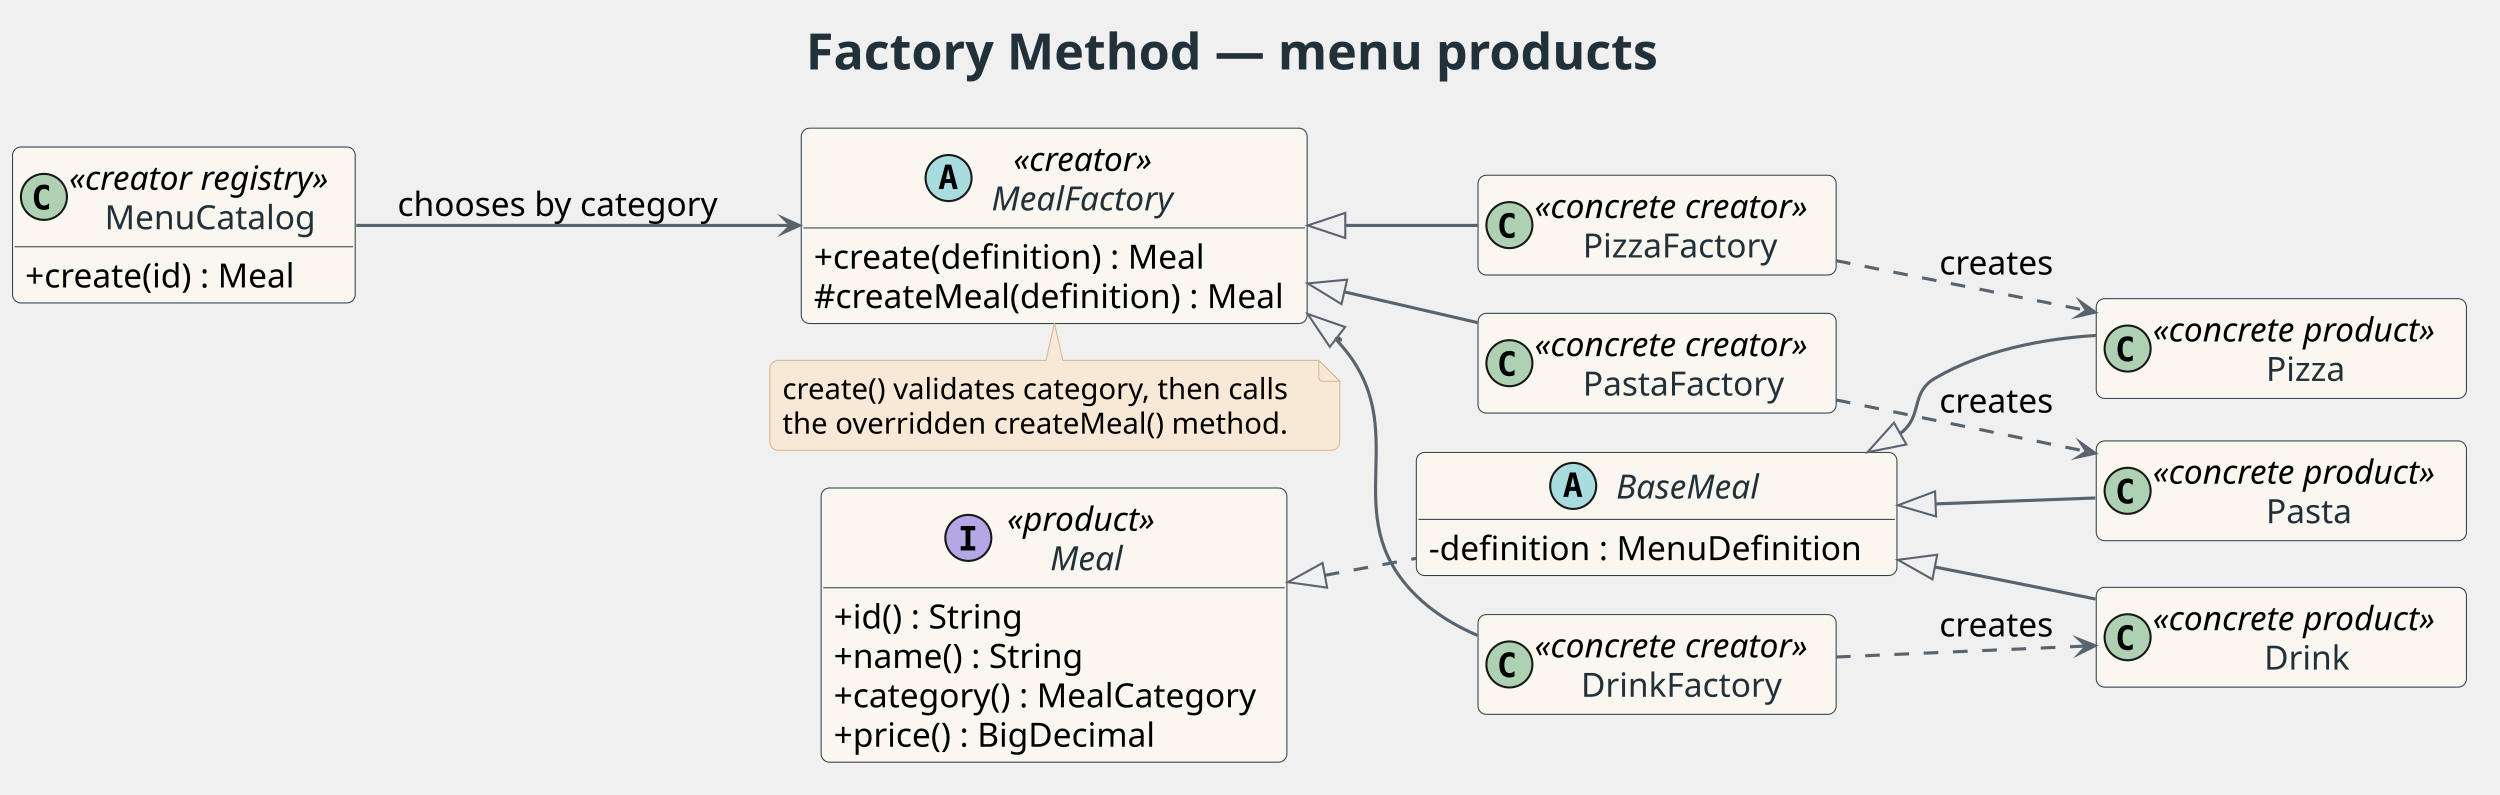
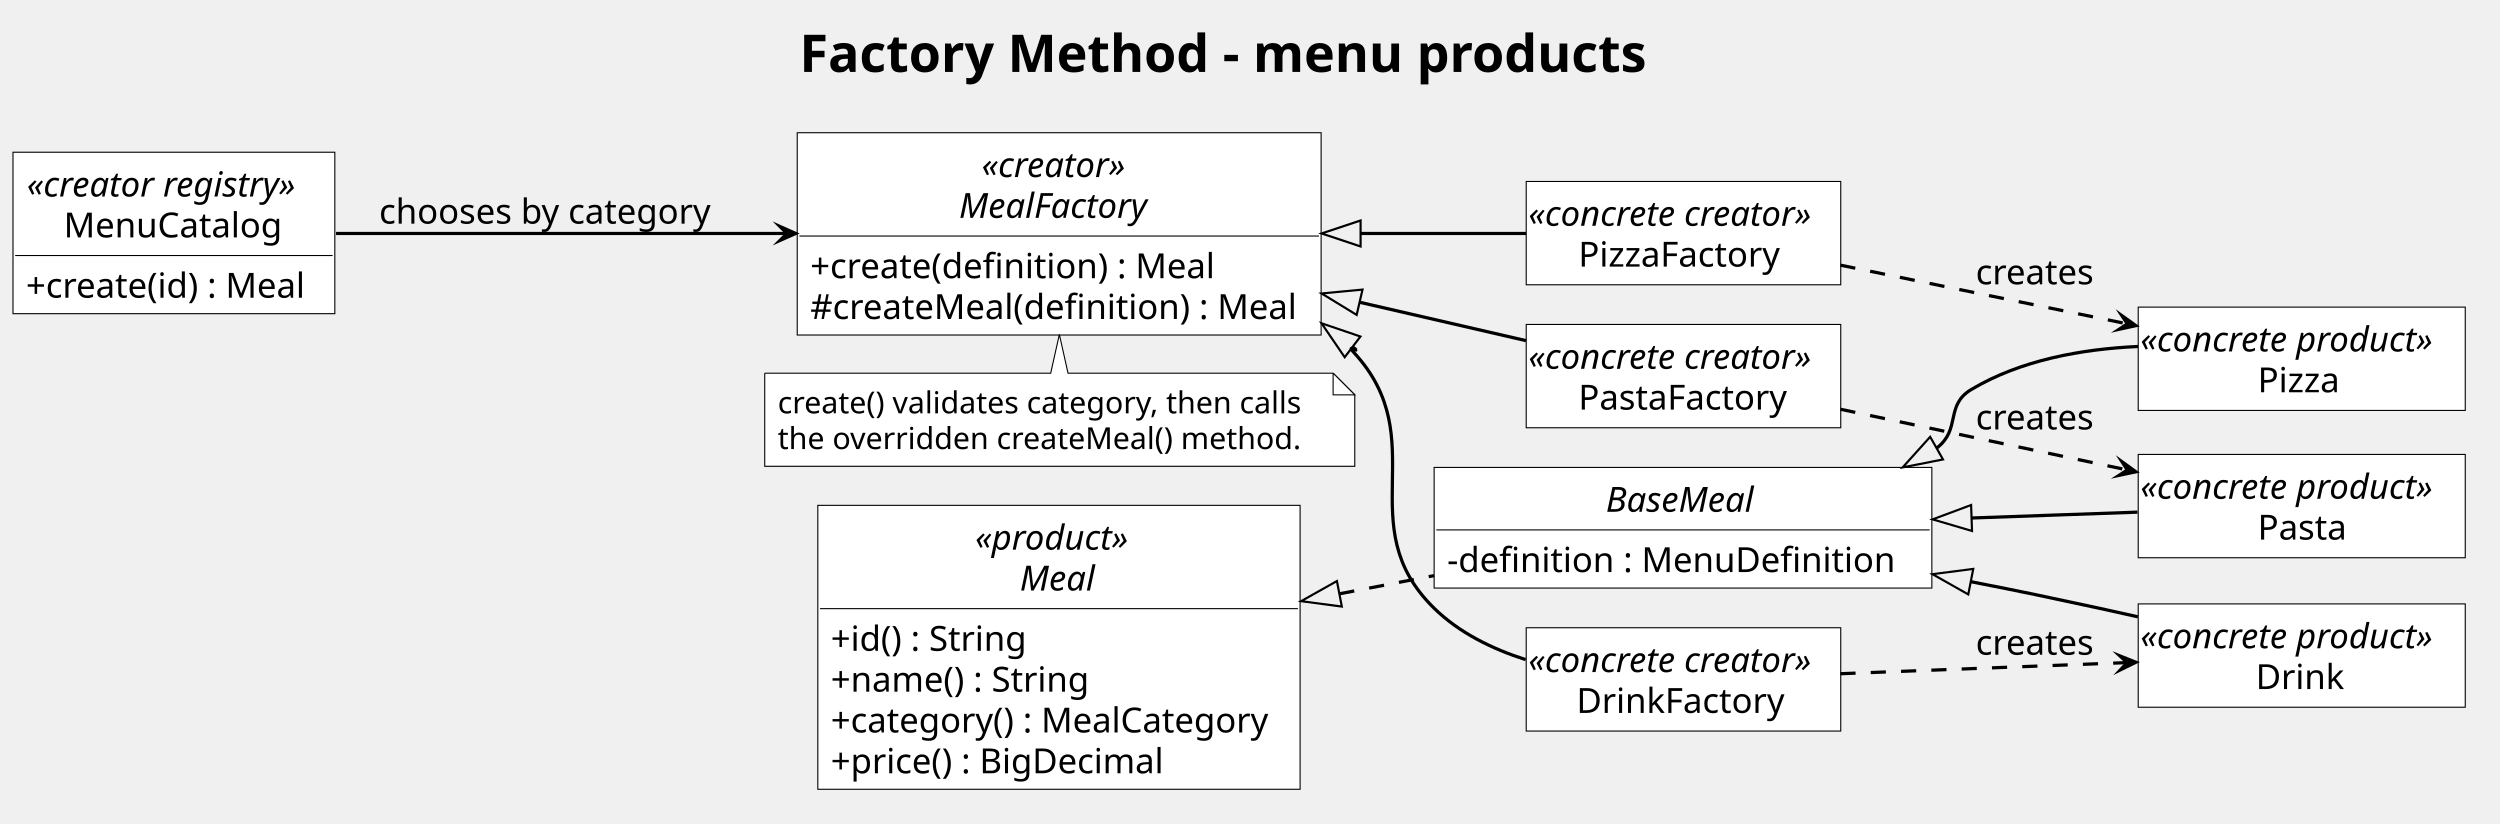
- <svg xmlns="http://www.w3.org/2000/svg" version="1.1" data-diagram-type="CLASS" style="width:1195px;height:380px;background:#FFFFFF;" width="1195px" height="380px" viewBox="0 0 1195 380" zoomAndPan="magnify" preserveAspectRatio="none" contentStyleType="text/css">
+ <svg xmlns="http://www.w3.org/2000/svg" version="1.1" data-diagram-type="CLASS" style="width:1154px;height:380px;background:#FFFFFF;" width="1154px" height="380px" viewBox="0 0 1154 380" zoomAndPan="magnify" preserveAspectRatio="none" contentStyleType="text/css">
  <defs />
  <g font-family="sans-serif" lengthAdjust="spacing">
-     <g class="title" data-source-line="23">
-       <text x="385.219" y="33.203" fill="#223139" font-size="24" textLength="417.563" font-weight="700">Factory Method — menu products</text>
+     <g class="title" data-source-line="26">
+       <text x="369.055" y="33.203" fill="#000" font-size="24" textLength="408.891" font-weight="700">Factory Method - menu products</text>
    </g>
-     <g class="entity" data-qualified-name="MealFactory" id="ent0001" data-source-line="25">
-       <rect x="383" y="61.266" width="241.828" height="93.375" fill="#FAF7F0" style="stroke:#314047;stroke-width:0.5;" rx="4" ry="4" />
-       <ellipse cx="453.422" cy="85.109" rx="11" ry="11" fill="#A9DCDF" style="stroke:#181818;stroke-width:1;" />
-       <path d="M453.234,80.805 L452.148,85.578 L454.328,85.578 Z M451.828,78.695 L454.648,78.695 L457.797,90.359 L455.492,90.359 L454.773,87.477 L451.688,87.477 L450.984,90.359 L448.68,90.359 Z " fill="#000" />
-       <text x="484.355" y="81.734" fill="#000" font-size="16" textLength="71.617" font-style="italic">«creator»</text>
-       <text x="473.922" y="100.578" fill="#223139" font-size="16" textLength="92.484" font-style="italic">MealFactory</text>
-       <line x1="384" y1="108.953" x2="623.828" y2="108.953" style="stroke:#314047;stroke-width:0.5;" />
-       <text x="389" y="128.422" fill="#000" font-size="16" textLength="196.273">+create(definition) : Meal</text>
-       <text x="389" y="147.266" fill="#000" font-size="16" textLength="229.828">#createMeal(definition) : Meal</text>
+     <g class="entity" data-qualified-name="MealFactory" id="ent0001" data-source-line="28">
+       <rect x="368" y="61.266" width="241.828" height="93.375" fill="#FFF" style="stroke:#000;stroke-width:0.5;" />
+       <text x="453.105" y="81.734" fill="#000" font-size="16" textLength="71.617" font-style="italic">«creator»</text>
+       <text x="442.672" y="100.578" fill="#000" font-size="16" textLength="92.484" font-style="italic">MealFactory</text>
+       <line x1="369" y1="108.953" x2="608.828" y2="108.953" style="stroke:#000;stroke-width:0.5;" />
+       <text x="374" y="128.422" fill="#000" font-size="16" textLength="196.273">+create(definition) : Meal</text>
+       <text x="374" y="147.266" fill="#000" font-size="16" textLength="229.828">#createMeal(definition) : Meal</text>
    </g>
-     <g class="entity" data-qualified-name="PizzaFactory" id="ent0002" data-source-line="29">
-       <rect x="706.5" y="83.766" width="171.188" height="47.688" fill="#FAF7F0" style="stroke:#314047;stroke-width:0.5;" rx="4" ry="4" />
-       <ellipse cx="721.5" cy="107.609" rx="11" ry="11" fill="#ADD1B2" style="stroke:#181818;stroke-width:1;" />
-       <path d="M723.945,113.273 Q723.398,113.555 722.797,113.695 Q722.195,113.836 721.531,113.836 Q719.172,113.836 717.93,112.281 Q716.688,110.727 716.688,107.789 Q716.688,104.844 717.93,103.289 Q719.172,101.734 721.531,101.734 Q722.195,101.734 722.805,101.875 Q723.414,102.016 723.945,102.297 L723.945,104.859 Q723.352,104.313 722.793,104.059 Q722.234,103.805 721.641,103.805 Q720.375,103.805 719.73,104.809 Q719.086,105.813 719.086,107.789 Q719.086,109.758 719.73,110.762 Q720.375,111.766 721.641,111.766 Q722.234,111.766 722.793,111.512 Q723.352,111.258 723.945,110.711 Z " fill="#000" />
-       <text x="733.5" y="104.234" fill="#000" font-size="16" textLength="143.188" font-style="italic">«concrete creator»</text>
-       <text x="756.605" y="123.078" fill="#223139" font-size="16" textLength="96.977">PizzaFactory</text>
+     <g class="entity" data-qualified-name="PizzaFactory" id="ent0002" data-source-line="32">
+       <rect x="704.5" y="83.766" width="145.188" height="47.688" fill="#FFF" style="stroke:#000;stroke-width:0.5;" />
+       <text x="705.5" y="104.234" fill="#000" font-size="16" textLength="143.188" font-style="italic">«concrete creator»</text>
+       <text x="728.605" y="123.078" fill="#000" font-size="16" textLength="96.977">PizzaFactory</text>
    </g>
-     <g class="entity" data-qualified-name="PastaFactory" id="ent0003" data-source-line="30">
-       <rect x="706.5" y="149.766" width="171.188" height="47.688" fill="#FAF7F0" style="stroke:#314047;stroke-width:0.5;" rx="4" ry="4" />
-       <ellipse cx="721.5" cy="173.609" rx="11" ry="11" fill="#ADD1B2" style="stroke:#181818;stroke-width:1;" />
-       <path d="M723.945,179.273 Q723.398,179.555 722.797,179.695 Q722.195,179.836 721.531,179.836 Q719.172,179.836 717.93,178.281 Q716.688,176.727 716.688,173.789 Q716.688,170.844 717.93,169.289 Q719.172,167.734 721.531,167.734 Q722.195,167.734 722.805,167.875 Q723.414,168.016 723.945,168.297 L723.945,170.859 Q723.352,170.313 722.793,170.059 Q722.234,169.805 721.641,169.805 Q720.375,169.805 719.73,170.809 Q719.086,171.813 719.086,173.789 Q719.086,175.758 719.73,176.762 Q720.375,177.766 721.641,177.766 Q722.234,177.766 722.793,177.512 Q723.352,177.258 723.945,176.711 Z " fill="#000" />
-       <text x="733.5" y="170.234" fill="#000" font-size="16" textLength="143.188" font-style="italic">«concrete creator»</text>
-       <text x="756.602" y="189.078" fill="#223139" font-size="16" textLength="96.984">PastaFactory</text>
+     <g class="entity" data-qualified-name="PastaFactory" id="ent0003" data-source-line="33">
+       <rect x="704.5" y="149.766" width="145.188" height="47.688" fill="#FFF" style="stroke:#000;stroke-width:0.5;" />
+       <text x="705.5" y="170.234" fill="#000" font-size="16" textLength="143.188" font-style="italic">«concrete creator»</text>
+       <text x="728.602" y="189.078" fill="#000" font-size="16" textLength="96.984">PastaFactory</text>
    </g>
-     <g class="entity" data-qualified-name="DrinkFactory" id="ent0004" data-source-line="31">
-       <rect x="706.5" y="293.766" width="171.188" height="47.688" fill="#FAF7F0" style="stroke:#314047;stroke-width:0.5;" rx="4" ry="4" />
-       <ellipse cx="721.5" cy="317.609" rx="11" ry="11" fill="#ADD1B2" style="stroke:#181818;stroke-width:1;" />
-       <path d="M723.945,323.273 Q723.398,323.555 722.797,323.695 Q722.195,323.836 721.531,323.836 Q719.172,323.836 717.93,322.281 Q716.688,320.727 716.688,317.789 Q716.688,314.844 717.93,313.289 Q719.172,311.734 721.531,311.734 Q722.195,311.734 722.805,311.875 Q723.414,312.016 723.945,312.297 L723.945,314.859 Q723.352,314.313 722.793,314.059 Q722.234,313.805 721.641,313.805 Q720.375,313.805 719.73,314.809 Q719.086,315.813 719.086,317.789 Q719.086,319.758 719.73,320.762 Q720.375,321.766 721.641,321.766 Q722.234,321.766 722.793,321.512 Q723.352,321.258 723.945,320.711 Z " fill="#000" />
-       <text x="733.5" y="314.234" fill="#000" font-size="16" textLength="143.188" font-style="italic">«concrete creator»</text>
-       <text x="755.711" y="333.078" fill="#223139" font-size="16" textLength="98.766">DrinkFactory</text>
+     <g class="entity" data-qualified-name="DrinkFactory" id="ent0004" data-source-line="34">
+       <rect x="704.5" y="289.766" width="145.188" height="47.688" fill="#FFF" style="stroke:#000;stroke-width:0.5;" />
+       <text x="705.5" y="310.234" fill="#000" font-size="16" textLength="143.188" font-style="italic">«concrete creator»</text>
+       <text x="727.711" y="329.078" fill="#000" font-size="16" textLength="98.766">DrinkFactory</text>
    </g>
-     <g class="entity" data-qualified-name="Meal" id="ent0005" data-source-line="32">
-       <rect x="392.5" y="233.266" width="222.625" height="131.063" fill="#FAF7F0" style="stroke:#314047;stroke-width:0.5;" rx="4" ry="4" />
-       <ellipse cx="462.867" cy="257.109" rx="11" ry="11" fill="#B4A7E5" style="stroke:#181818;stroke-width:1;" />
-       <path d="M459.211,253.477 L459.211,251.445 L466.156,251.445 L466.156,253.477 L463.836,253.477 L463.836,261.078 L466.156,261.078 L466.156,263.109 L459.211,263.109 L459.211,261.078 L461.531,261.078 L461.531,253.477 Z " fill="#000" />
-       <text x="481.367" y="253.734" fill="#000" font-size="16" textLength="77.391" font-style="italic">«product»</text>
-       <text x="501.984" y="272.578" fill="#223139" font-size="16" textLength="36.156" font-style="italic">Meal</text>
-       <line x1="393.5" y1="280.953" x2="614.125" y2="280.953" style="stroke:#314047;stroke-width:0.5;" />
-       <text x="398.5" y="300.422" fill="#000" font-size="16" textLength="98.688">+id() : String</text>
-       <text x="398.5" y="319.266" fill="#000" font-size="16" textLength="126.609">+name() : String</text>
-       <text x="398.5" y="338.109" fill="#000" font-size="16" textLength="210.625">+category() : MealCategory</text>
-       <text x="398.5" y="356.953" fill="#000" font-size="16" textLength="162.586">+price() : BigDecimal</text>
+     <g class="entity" data-qualified-name="Meal" id="ent0005" data-source-line="35">
+       <rect x="377.5" y="233.266" width="222.625" height="131.063" fill="#FFF" style="stroke:#000;stroke-width:0.5;" />
+       <text x="450.117" y="253.734" fill="#000" font-size="16" textLength="77.391" font-style="italic">«product»</text>
+       <text x="470.734" y="272.578" fill="#000" font-size="16" textLength="36.156" font-style="italic">Meal</text>
+       <line x1="378.5" y1="280.953" x2="599.125" y2="280.953" style="stroke:#000;stroke-width:0.5;" />
+       <text x="383.5" y="300.422" fill="#000" font-size="16" textLength="98.688">+id() : String</text>
+       <text x="383.5" y="319.266" fill="#000" font-size="16" textLength="126.609">+name() : String</text>
+       <text x="383.5" y="338.109" fill="#000" font-size="16" textLength="210.625">+category() : MealCategory</text>
+       <text x="383.5" y="356.953" fill="#000" font-size="16" textLength="162.586">+price() : BigDecimal</text>
    </g>
-     <g class="entity" data-qualified-name="BaseMeal" id="ent0006" data-source-line="38">
-       <rect x="677" y="216.266" width="229.742" height="58.844" fill="#FAF7F0" style="stroke:#314047;stroke-width:0.5;" rx="4" ry="4" />
-       <ellipse cx="751.988" cy="232.266" rx="11" ry="11" fill="#A9DCDF" style="stroke:#181818;stroke-width:1;" />
-       <path d="M751.801,227.961 L750.715,232.734 L752.895,232.734 Z M750.395,225.852 L753.215,225.852 L756.363,237.516 L754.059,237.516 L753.34,234.633 L750.254,234.633 L749.551,237.516 L747.246,237.516 Z " fill="#000" />
-       <text x="772.488" y="238.313" fill="#223139" font-size="16" textLength="71.266" font-style="italic">BaseMeal</text>
-       <line x1="678" y1="248.266" x2="905.742" y2="248.266" style="stroke:#314047;stroke-width:0.5;" />
-       <text x="683" y="267.734" fill="#000" font-size="16" textLength="217.742">-definition : MenuDefinition</text>
+     <g class="entity" data-qualified-name="BaseMeal" id="ent0006" data-source-line="41">
+       <rect x="662" y="215.766" width="229.742" height="55.688" fill="#FFF" style="stroke:#000;stroke-width:0.5;" />
+       <text x="741.238" y="236.234" fill="#000" font-size="16" textLength="71.266" font-style="italic">BaseMeal</text>
+       <line x1="663" y1="244.609" x2="890.742" y2="244.609" style="stroke:#000;stroke-width:0.5;" />
+       <text x="668" y="264.078" fill="#000" font-size="16" textLength="217.742">-definition : MenuDefinition</text>
    </g>
-     <g class="entity" data-qualified-name="Pizza" id="ent0007" data-source-line="41">
-       <rect x="1002" y="142.766" width="176.961" height="47.688" fill="#FAF7F0" style="stroke:#314047;stroke-width:0.5;" rx="4" ry="4" />
-       <ellipse cx="1017" cy="166.609" rx="11" ry="11" fill="#ADD1B2" style="stroke:#181818;stroke-width:1;" />
-       <path d="M1019.445,172.273 Q1018.898,172.555 1018.297,172.695 Q1017.695,172.836 1017.031,172.836 Q1014.672,172.836 1013.43,171.281 Q1012.188,169.727 1012.188,166.789 Q1012.188,163.844 1013.43,162.289 Q1014.672,160.734 1017.031,160.734 Q1017.695,160.734 1018.305,160.875 Q1018.914,161.016 1019.445,161.297 L1019.445,163.859 Q1018.852,163.313 1018.293,163.059 Q1017.734,162.805 1017.141,162.805 Q1015.875,162.805 1015.23,163.809 Q1014.586,164.813 1014.586,166.789 Q1014.586,168.758 1015.23,169.762 Q1015.875,170.766 1017.141,170.766 Q1017.734,170.766 1018.293,170.512 Q1018.852,170.258 1019.445,169.711 Z " fill="#000" />
-       <text x="1029" y="163.234" fill="#000" font-size="16" textLength="148.961" font-style="italic">«concrete product»</text>
-       <text x="1083.156" y="182.078" fill="#223139" font-size="16" textLength="40.648">Pizza</text>
+     <g class="entity" data-qualified-name="Pizza" id="ent0007" data-source-line="44">
+       <rect x="987" y="141.766" width="150.961" height="47.688" fill="#FFF" style="stroke:#000;stroke-width:0.5;" />
+       <text x="988" y="162.234" fill="#000" font-size="16" textLength="148.961" font-style="italic">«concrete product»</text>
+       <text x="1042.156" y="181.078" fill="#000" font-size="16" textLength="40.648">Pizza</text>
    </g>
-     <g class="entity" data-qualified-name="Pasta" id="ent0008" data-source-line="42">
-       <rect x="1002" y="210.766" width="176.961" height="47.688" fill="#FAF7F0" style="stroke:#314047;stroke-width:0.5;" rx="4" ry="4" />
-       <ellipse cx="1017" cy="234.609" rx="11" ry="11" fill="#ADD1B2" style="stroke:#181818;stroke-width:1;" />
-       <path d="M1019.445,240.273 Q1018.898,240.555 1018.297,240.695 Q1017.695,240.836 1017.031,240.836 Q1014.672,240.836 1013.43,239.281 Q1012.188,237.727 1012.188,234.789 Q1012.188,231.844 1013.43,230.289 Q1014.672,228.734 1017.031,228.734 Q1017.695,228.734 1018.305,228.875 Q1018.914,229.016 1019.445,229.297 L1019.445,231.859 Q1018.852,231.313 1018.293,231.059 Q1017.734,230.805 1017.141,230.805 Q1015.875,230.805 1015.23,231.809 Q1014.586,232.813 1014.586,234.789 Q1014.586,236.758 1015.23,237.762 Q1015.875,238.766 1017.141,238.766 Q1017.734,238.766 1018.293,238.512 Q1018.852,238.258 1019.445,237.711 Z " fill="#000" />
-       <text x="1029" y="231.234" fill="#000" font-size="16" textLength="148.961" font-style="italic">«concrete product»</text>
-       <text x="1083.152" y="250.078" fill="#223139" font-size="16" textLength="40.656">Pasta</text>
+     <g class="entity" data-qualified-name="Pasta" id="ent0008" data-source-line="45">
+       <rect x="987" y="209.766" width="150.961" height="47.688" fill="#FFF" style="stroke:#000;stroke-width:0.5;" />
+       <text x="988" y="230.234" fill="#000" font-size="16" textLength="148.961" font-style="italic">«concrete product»</text>
+       <text x="1042.152" y="249.078" fill="#000" font-size="16" textLength="40.656">Pasta</text>
    </g>
-     <g class="entity" data-qualified-name="Drink" id="ent0009" data-source-line="43">
-       <rect x="1002" y="280.766" width="176.961" height="47.688" fill="#FAF7F0" style="stroke:#314047;stroke-width:0.5;" rx="4" ry="4" />
-       <ellipse cx="1017" cy="304.609" rx="11" ry="11" fill="#ADD1B2" style="stroke:#181818;stroke-width:1;" />
-       <path d="M1019.445,310.273 Q1018.898,310.555 1018.297,310.695 Q1017.695,310.836 1017.031,310.836 Q1014.672,310.836 1013.43,309.281 Q1012.188,307.727 1012.188,304.789 Q1012.188,301.844 1013.43,300.289 Q1014.672,298.734 1017.031,298.734 Q1017.695,298.734 1018.305,298.875 Q1018.914,299.016 1019.445,299.297 L1019.445,301.859 Q1018.852,301.313 1018.293,301.059 Q1017.734,300.805 1017.141,300.805 Q1015.875,300.805 1015.23,301.809 Q1014.586,302.813 1014.586,304.789 Q1014.586,306.758 1015.23,307.762 Q1015.875,308.766 1017.141,308.766 Q1017.734,308.766 1018.293,308.512 Q1018.852,308.258 1019.445,307.711 Z " fill="#000" />
-       <text x="1029" y="301.234" fill="#000" font-size="16" textLength="148.961" font-style="italic">«concrete product»</text>
-       <text x="1082.262" y="320.078" fill="#223139" font-size="16" textLength="42.438">Drink</text>
+     <g class="entity" data-qualified-name="Drink" id="ent0009" data-source-line="46">
+       <rect x="987" y="278.766" width="150.961" height="47.688" fill="#FFF" style="stroke:#000;stroke-width:0.5;" />
+       <text x="988" y="299.234" fill="#000" font-size="16" textLength="148.961" font-style="italic">«concrete product»</text>
+       <text x="1041.262" y="318.078" fill="#000" font-size="16" textLength="42.438">Drink</text>
    </g>
-     <g class="entity" data-qualified-name="MenuCatalog" id="ent0010" data-source-line="44">
-       <rect x="6" y="70.266" width="163.789" height="74.531" fill="#FAF7F0" style="stroke:#314047;stroke-width:0.5;" rx="4" ry="4" />
-       <ellipse cx="21" cy="94.109" rx="11" ry="11" fill="#ADD1B2" style="stroke:#181818;stroke-width:1;" />
-       <path d="M23.445,99.773 Q22.898,100.055 22.297,100.195 Q21.695,100.336 21.031,100.336 Q18.672,100.336 17.43,98.781 Q16.188,97.227 16.188,94.289 Q16.188,91.344 17.43,89.789 Q18.672,88.234 21.031,88.234 Q21.695,88.234 22.305,88.375 Q22.914,88.516 23.445,88.797 L23.445,91.359 Q22.852,90.813 22.293,90.559 Q21.734,90.305 21.141,90.305 Q19.875,90.305 19.23,91.309 Q18.586,92.313 18.586,94.289 Q18.586,96.258 19.23,97.262 Q19.875,98.266 21.141,98.266 Q21.734,98.266 22.293,98.012 Q22.852,97.758 23.445,97.211 Z " fill="#000" />
-       <text x="33" y="90.734" fill="#000" font-size="16" textLength="135.789" font-style="italic">«creator registry»</text>
-       <text x="50.039" y="109.578" fill="#223139" font-size="16" textLength="101.711">MenuCatalog</text>
-       <line x1="7" y1="117.953" x2="168.789" y2="117.953" style="stroke:#314047;stroke-width:0.5;" />
+     <g class="entity" data-qualified-name="MenuCatalog" id="ent0010" data-source-line="47">
+       <rect x="6" y="70.266" width="148.555" height="74.531" fill="#FFF" style="stroke:#000;stroke-width:0.5;" />
+       <text x="12.383" y="90.734" fill="#000" font-size="16" textLength="135.789" font-style="italic">«creator registry»</text>
+       <text x="29.422" y="109.578" fill="#000" font-size="16" textLength="101.711">MenuCatalog</text>
+       <line x1="7" y1="117.953" x2="153.555" y2="117.953" style="stroke:#000;stroke-width:0.5;" />
      <text x="12" y="137.422" fill="#000" font-size="16" textLength="136.555">+create(id) : Meal</text>
    </g>
-     <g class="entity" data-qualified-name="GMN22" id="ent0023" data-source-line="59">
-       <path d="M368,176.266 L368,211.242 A4,4 0 0 0 372,215.242 L636.364,215.242 A4,4 0 0 0 640.364,211.242 L640.364,182.266 L630.364,172.266 L508,172.266 L504,154.385 L500,172.266 L372,172.266 A4,4 0 0 0 368,176.266" style="stroke:#D8B794;stroke-width:0.5;" fill="#F8E9D6" />
-       <path d="M630.364,172.266 L630.364,180.266 A2,2 0 0 0 632.364,182.266 L640.364,182.266 L630.364,172.266" style="stroke:#D8B794;stroke-width:0.5;" fill="#F8E9D6" />
-       <text x="374" y="190.801" fill="#000" font-size="14" textLength="251.364">create() validates category, then calls</text>
-       <text x="374" y="207.289" fill="#000" font-size="14" textLength="247.119">the overridden createMeal() method.</text>
+     <g class="entity" data-qualified-name="GMN22" id="ent0023" data-source-line="62">
+       <path d="M353,172.266 L353,215.242 A0,0 0 0 0 353,215.242 L625.364,215.242 A0,0 0 0 0 625.364,215.242 L625.364,182.266 L615.364,172.266 L493,172.266 L489,154.385 L485,172.266 L353,172.266 A0,0 0 0 0 353,172.266" style="stroke:#000;stroke-width:0.5;" fill="#FFF" />
+       <path d="M615.364,172.266 L615.364,182.266 L625.364,182.266 L615.364,172.266" style="stroke:#000;stroke-width:0.5;" fill="#FFF" />
+       <text x="359" y="190.801" fill="#000" font-size="14" textLength="251.364">create() validates category, then calls</text>
+       <text x="359" y="207.289" fill="#000" font-size="14" textLength="247.119">the overridden createMeal() method.</text>
    </g>
    <g class="link" data-entity-1="ent0001" data-entity-2="ent0002" id="lnk11" data-link-type="extension">
-       <polygon points="625.047,107.766,643.047,113.766,643.047,101.766,625.047,107.766" fill="none" style="stroke:#59636E;stroke-width:1;stroke-linejoin:miter;stroke-miterlimit:10;" />
-       <path d="M643.047,107.766 C670.41,107.766 680.924,107.766 706.44,107.766" style="stroke:#59636E;stroke-width:1.5;" fill="none" />
+       <polygon points="610.047,107.766,628.047,113.766,628.047,101.766,610.047,107.766" fill="none" style="stroke:#000;stroke-width:1;stroke-linejoin:miter;stroke-miterlimit:10;" />
+       <path d="M628.047,107.766 C660.148,107.766 675.835,107.766 704.405,107.766" style="stroke:#000;stroke-width:1.5;" fill="none" />
    </g>
    <g class="link" data-entity-1="ent0001" data-entity-2="ent0003" id="lnk12" data-link-type="extension">
-       <polygon points="625.047,135.469,641.237,145.363,643.935,133.67,625.047,135.469" fill="none" style="stroke:#59636E;stroke-width:1;stroke-linejoin:miter;stroke-miterlimit:10;" />
-       <path d="M642.586,139.516 C669.949,145.831 680.924,148.363 706.44,154.252" style="stroke:#59636E;stroke-width:1.5;" fill="none" />
+       <polygon points="610.047,135.469,626.237,145.363,628.935,133.67,610.047,135.469" fill="none" style="stroke:#000;stroke-width:1;stroke-linejoin:miter;stroke-miterlimit:10;" />
+       <path d="M627.586,139.516 C659.687,146.924 675.835,150.651 704.405,157.244" style="stroke:#000;stroke-width:1.5;" fill="none" />
    </g>
    <g class="link" data-entity-1="ent0001" data-entity-2="ent0004" id="lnk13" data-link-type="extension">
-       <polygon points="625.062,150.087,635.655,165.828,642.981,156.324,625.062,150.087" fill="none" style="stroke:#59636E;stroke-width:1;stroke-linejoin:miter;stroke-miterlimit:10;" />
-       <path d="M639.318,161.076 C644.705,165.229 635.48,158.787 640,163.766 C677.801,205.401 636.938,245.3 677,284.766 C685.293,292.935 695.479,299.106 706.317,303.763" style="stroke:#59636E;stroke-width:1.5;" fill="none" />
+       <polygon points="610.01,149.221,620.706,164.893,627.97,155.341,610.01,149.221" fill="none" style="stroke:#000;stroke-width:1;stroke-linejoin:miter;stroke-miterlimit:10;" />
+       <path d="M624.338,160.117 C629.739,164.224 620.459,157.831 625,162.766 C662.218,203.209 622.709,242.333 662,280.766 C673.563,292.076 688.753,299.552 704.26,304.483" style="stroke:#000;stroke-width:1.5;" fill="none" />
    </g>
    <g class="link" data-entity-1="ent0005" data-entity-2="ent0006" id="lnk14" data-link-type="extension">
-       <polygon points="615.575,278.274,634.367,280.894,632.18,269.095,615.575,278.274" fill="none" style="stroke:#59636E;stroke-width:1;stroke-linejoin:miter;stroke-miterlimit:10;" />
-       <path d="M633.274,274.995 C653.394,271.266 656.719,270.65 676.938,266.903" style="stroke:#59636E;stroke-width:1.5;stroke-dasharray:7,7;" fill="none" />
+       <polygon points="600.575,277.501,619.384,279.994,617.118,268.21,600.575,277.501" fill="none" style="stroke:#000;stroke-width:1;stroke-linejoin:miter;stroke-miterlimit:10;" />
+       <path d="M618.251,274.102 C638.371,270.233 641.719,269.589 661.938,265.701" style="stroke:#000;stroke-width:1.5;stroke-dasharray:7,7;" fill="none" />
    </g>
    <g class="link" data-entity-1="ent0006" data-entity-2="ent0007" id="lnk15" data-link-type="extension">
-       <polygon points="892.649,216.153,911.261,212.464,905.325,202.035,892.649,216.153" fill="none" style="stroke:#59636E;stroke-width:1;stroke-linejoin:miter;stroke-miterlimit:10;" />
-       <path d="M908.293,207.249 C919.503,198.772 912.839,187.811 925,180.766 C947.941,167.475 975.78,161.962 1001.983,160.34" style="stroke:#59636E;stroke-width:1.5;" fill="none" />
+       <polygon points="878.268,215.744,896.885,212.082,890.965,201.644,878.268,215.744" fill="none" style="stroke:#000;stroke-width:1;stroke-linejoin:miter;stroke-miterlimit:10;" />
+       <path d="M893.925,206.863 C905.421,198.154 897.611,187.149 910,179.766 C932.803,166.175 961.051,161.097 986.955,159.943" style="stroke:#000;stroke-width:1.5;" fill="none" />
    </g>
    <g class="link" data-entity-1="ent0006" data-entity-2="ent0008" id="lnk16" data-link-type="extension">
-       <polygon points="907.211,241.528,925.421,246.857,924.976,234.865,907.211,241.528" fill="none" style="stroke:#59636E;stroke-width:1;stroke-linejoin:miter;stroke-miterlimit:10;" />
-       <path d="M925.198,240.861 C956.52,239.699 971.997,239.125 1001.593,238.027" style="stroke:#59636E;stroke-width:1.5;" fill="none" />
+       <polygon points="892.085,239.741,910.285,245.103,909.862,233.111,892.085,239.741" fill="none" style="stroke:#000;stroke-width:1;stroke-linejoin:miter;stroke-miterlimit:10;" />
+       <path d="M910.074,239.107 C941.923,237.984 957.722,237.426 986.675,236.405" style="stroke:#000;stroke-width:1.5;" fill="none" />
    </g>
    <g class="link" data-entity-1="ent0006" data-entity-2="ent0009" id="lnk17" data-link-type="extension">
-       <polygon points="907.18,267.609,923.705,276.933,925.994,265.153,907.18,267.609" fill="none" style="stroke:#59636E;stroke-width:1;stroke-linejoin:miter;stroke-miterlimit:10;" />
-       <path d="M924.85,271.043 C950.158,275.961 959.165,277.771 984,282.766 C989.778,283.928 995.731,285.137 1001.729,286.364" style="stroke:#59636E;stroke-width:1.5;" fill="none" />
+       <polygon points="892.036,265.04,908.55,274.383,910.852,262.606,892.036,265.04" fill="none" style="stroke:#000;stroke-width:1;stroke-linejoin:miter;stroke-miterlimit:10;" />
+       <path d="M909.701,268.494 C935.078,273.456 944.155,275.407 969,280.766 C974.809,282.018 980.813,283.354 986.843,284.724" style="stroke:#000;stroke-width:1.5;" fill="none" />
    </g>
    <g class="link" data-entity-1="ent0002" data-entity-2="ent0007" id="lnk18" data-link-type="dependency">
-       <polygon points="1001.982,149.351,993.935,143.671,997.078,148.375,992.374,151.517,1001.982,149.351" fill="#59636E" style="stroke:#59636E;stroke-width:1;stroke-linejoin:miter;stroke-miterlimit:10;" />
-       <path d="M877.568,124.594 C916.509,132.342 957.783,140.555 997.078,148.375" style="stroke:#59636E;stroke-width:1.5;stroke-dasharray:7,7;" fill="none" />
-       <text x="927" y="131.234" fill="#000" font-size="16" textLength="55.547">creates</text>
+       <polygon points="986.515,150.425,978.5,144.702,981.617,149.423,976.896,152.54,986.515,150.425" fill="#000" style="stroke:#000;stroke-width:1;stroke-linejoin:miter;stroke-miterlimit:10;" />
+       <path d="M849.539,122.401 C891.367,130.959 939.209,140.747 981.617,149.423" style="stroke:#000;stroke-width:1.5;stroke-dasharray:7,7;" fill="none" />
+       <text x="912" y="131.234" fill="#000" font-size="16" textLength="55.547">creates</text>
    </g>
    <g class="link" data-entity-1="ent0003" data-entity-2="ent0008" id="lnk19" data-link-type="dependency">
-       <polygon points="1001.982,216.76,993.972,211.029,997.084,215.753,992.36,218.865,1001.982,216.76" fill="#59636E" style="stroke:#59636E;stroke-width:1;stroke-linejoin:miter;stroke-miterlimit:10;" />
-       <path d="M877.568,191.164 C916.509,199.175 957.789,207.668 997.084,215.753" style="stroke:#59636E;stroke-width:1.5;stroke-dasharray:7,7;" fill="none" />
-       <text x="927" y="197.234" fill="#000" font-size="16" textLength="55.547">creates</text>
+       <polygon points="986.515,217.896,978.539,212.119,981.624,216.861,976.882,219.946,986.515,217.896" fill="#000" style="stroke:#000;stroke-width:1;stroke-linejoin:miter;stroke-miterlimit:10;" />
+       <path d="M849.539,188.906 C891.367,197.759 939.216,207.885 981.624,216.861" style="stroke:#000;stroke-width:1.5;stroke-dasharray:7,7;" fill="none" />
+       <text x="912" y="198.234" fill="#000" font-size="16" textLength="55.547">creates</text>
    </g>
    <g class="link" data-entity-1="ent0004" data-entity-2="ent0009" id="lnk20" data-link-type="dependency">
-       <polygon points="1001.982,308.603,992.815,305.001,996.987,308.822,993.166,312.993,1001.982,308.603" fill="#59636E" style="stroke:#59636E;stroke-width:1;stroke-linejoin:miter;stroke-miterlimit:10;" />
-       <path d="M877.568,314.058 C916.509,312.35 957.691,310.545 996.987,308.822" style="stroke:#59636E;stroke-width:1.5;stroke-dasharray:7,7;" fill="none" />
-       <text x="927" y="304.234" fill="#000" font-size="16" textLength="55.547">creates</text>
+       <polygon points="986.515,305.675,977.367,302.027,981.519,305.869,977.677,310.021,986.515,305.675" fill="#000" style="stroke:#000;stroke-width:1;stroke-linejoin:miter;stroke-miterlimit:10;" />
+       <path d="M849.539,310.99 C891.367,309.367 939.111,307.514 981.519,305.869" style="stroke:#000;stroke-width:1.5;stroke-dasharray:7,7;" fill="none" />
+       <text x="912" y="302.234" fill="#000" font-size="16" textLength="55.547">creates</text>
    </g>
    <g class="link" data-entity-1="ent0010" data-entity-2="ent0001" id="lnk21" data-link-type="dependency">
-       <polygon points="382.66,107.766,373.66,103.766,377.66,107.766,373.66,111.766,382.66,107.766" fill="#59636E" style="stroke:#59636E;stroke-width:1;stroke-linejoin:miter;stroke-miterlimit:10;" />
-       <path d="M170.299,107.766 C230.819,107.766 309.408,107.766 377.66,107.766" style="stroke:#59636E;stroke-width:1.5;" fill="none" />
-       <text x="190" y="103.234" fill="#000" font-size="16" textLength="158.203">chooses by category</text>
+       <polygon points="367.89,107.766,358.89,103.766,362.89,107.766,358.89,111.766,367.89,107.766" fill="#000" style="stroke:#000;stroke-width:1;stroke-linejoin:miter;stroke-miterlimit:10;" />
+       <path d="M155.114,107.766 C214.372,107.766 293.861,107.766 362.89,107.766" style="stroke:#000;stroke-width:1.5;" fill="none" />
+       <text x="175" y="103.234" fill="#000" font-size="16" textLength="158.203">chooses by category</text>
    </g>
  </g>
</svg>
